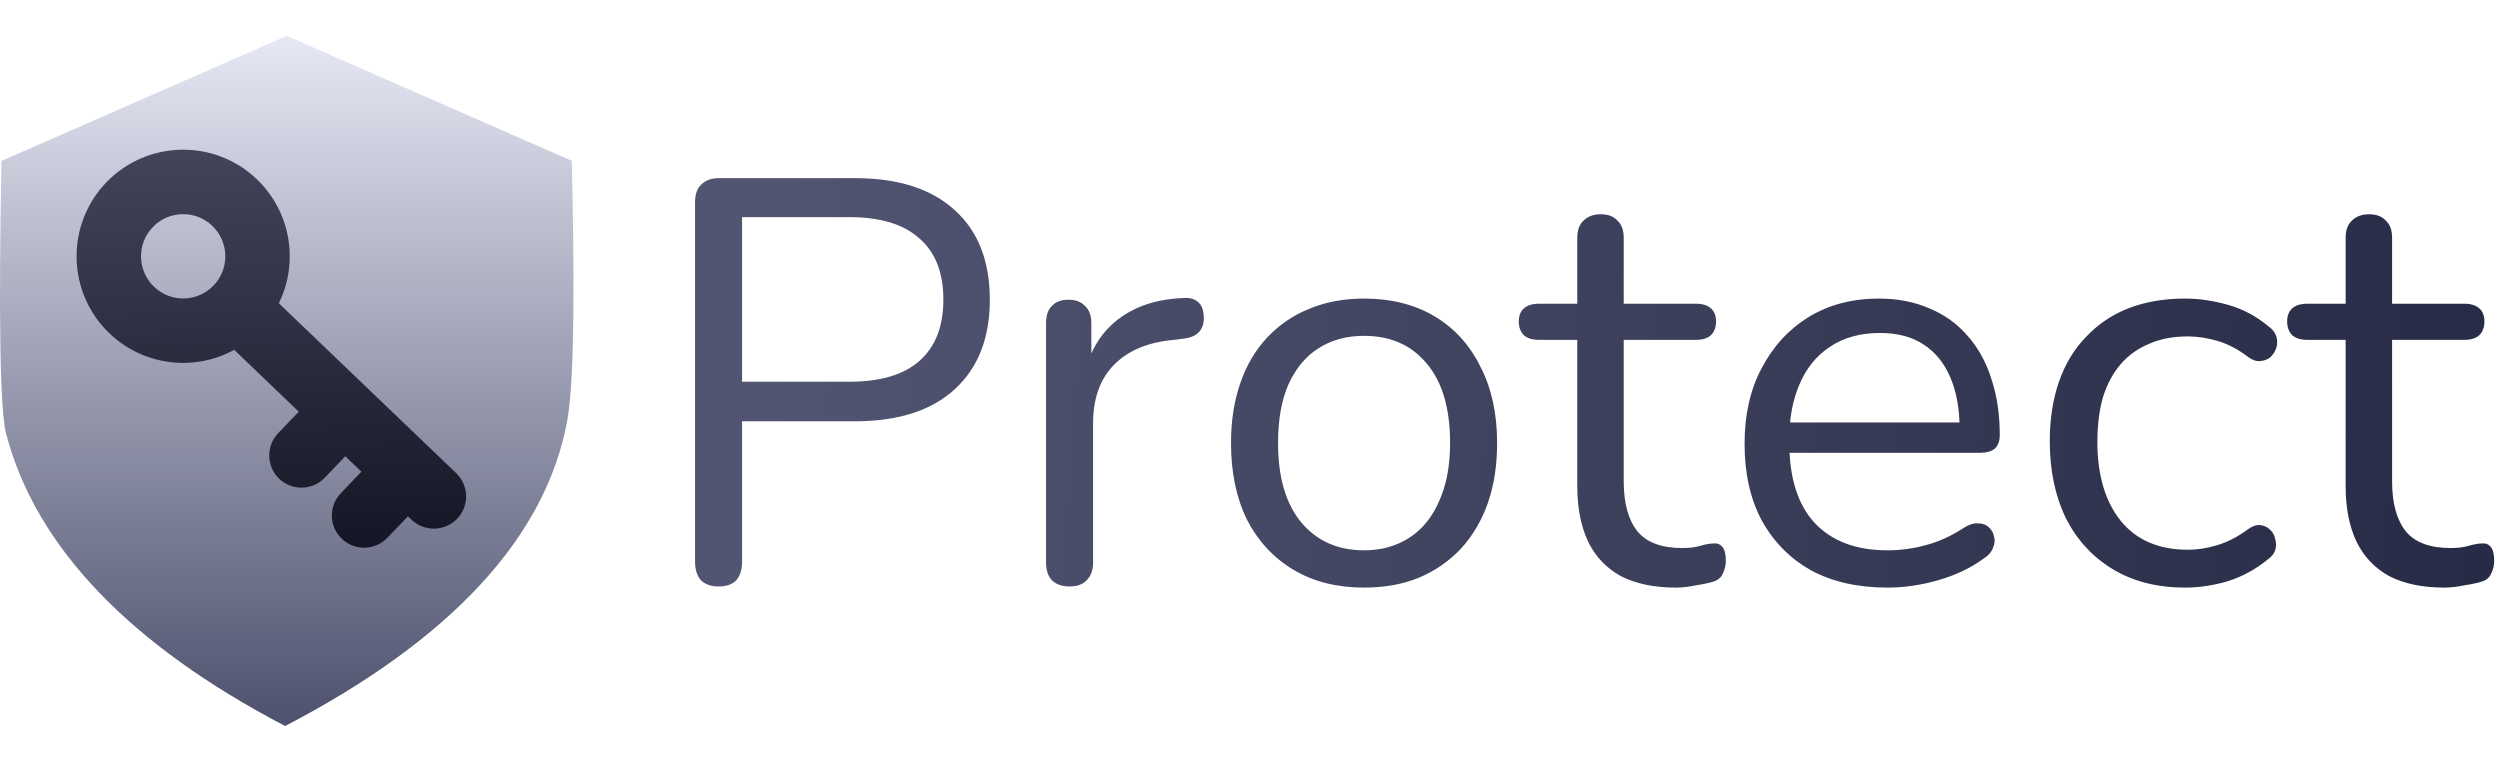
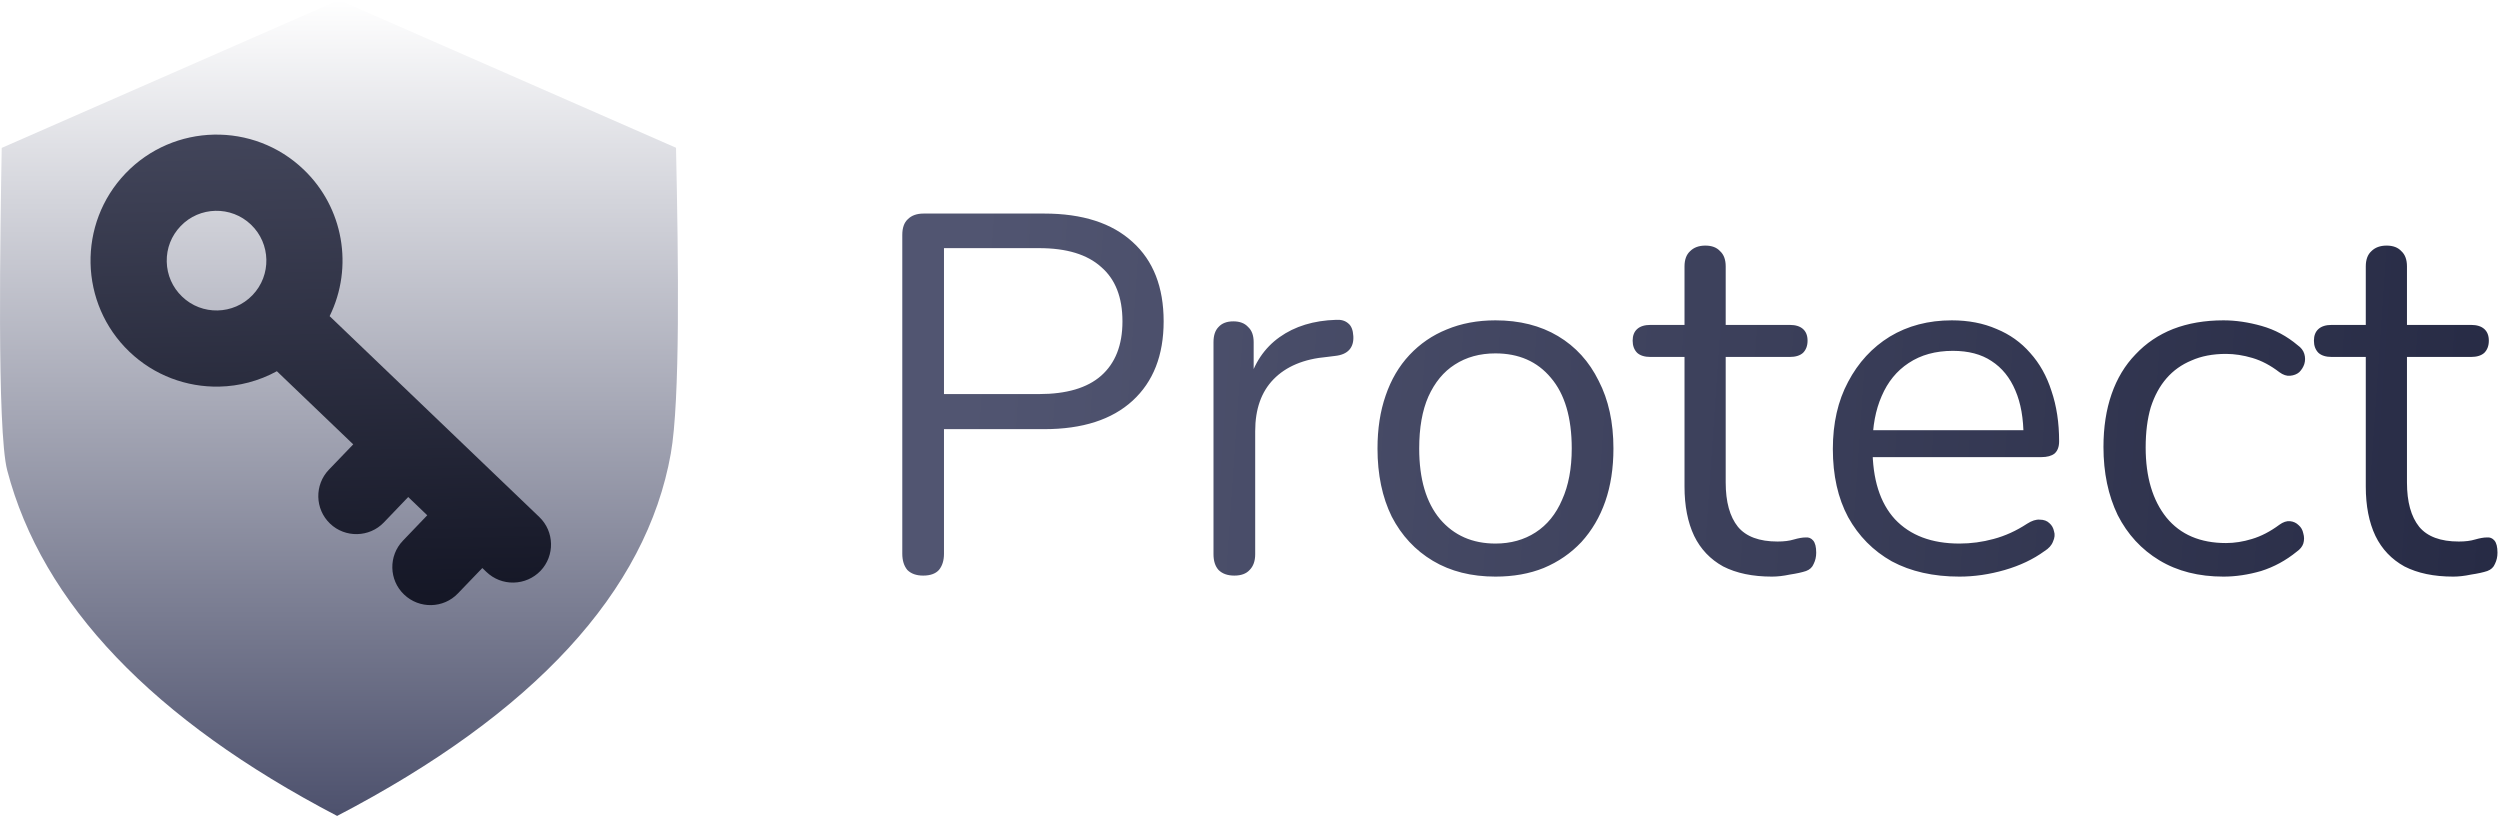
- <svg xmlns="http://www.w3.org/2000/svg" width="279" height="87" viewBox="0 0 279 87" fill="none">
-   <path d="M80.192 65.448C79.339 65.448 78.677 65.213 78.208 64.744C77.781 64.232 77.568 63.549 77.568 62.696V22.568C77.568 21.672 77.803 21.011 78.272 20.584C78.741 20.115 79.403 19.88 80.256 19.88H95.424C100.245 19.88 103.957 21.075 106.56 23.464C109.163 25.811 110.464 29.139 110.464 33.448C110.464 37.715 109.163 41.043 106.56 43.432C103.957 45.821 100.245 47.016 95.424 47.016H82.816V62.696C82.816 63.549 82.603 64.232 82.176 64.744C81.749 65.213 81.088 65.448 80.192 65.448ZM82.816 42.6H94.784C98.24 42.6 100.843 41.832 102.592 40.296C104.384 38.717 105.28 36.435 105.28 33.448C105.28 30.419 104.384 28.136 102.592 26.6C100.843 25.021 98.24 24.232 94.784 24.232H82.816V42.6ZM119.363 65.448C118.51 65.448 117.848 65.213 117.379 64.744C116.952 64.275 116.739 63.613 116.739 62.76V36.072C116.739 35.219 116.952 34.579 117.379 34.152C117.806 33.683 118.424 33.448 119.235 33.448C120.046 33.448 120.664 33.683 121.091 34.152C121.56 34.579 121.795 35.219 121.795 36.072V41.256H121.155C121.838 38.739 123.139 36.797 125.059 35.432C126.979 34.067 129.347 33.341 132.163 33.256C132.803 33.213 133.315 33.363 133.699 33.704C134.083 34.003 134.296 34.536 134.339 35.304C134.382 36.029 134.211 36.605 133.827 37.032C133.443 37.459 132.846 37.715 132.035 37.8L131.011 37.928C128.11 38.184 125.87 39.123 124.291 40.744C122.755 42.323 121.987 44.499 121.987 47.272V62.76C121.987 63.613 121.752 64.275 121.283 64.744C120.856 65.213 120.216 65.448 119.363 65.448ZM152.23 65.576C149.2 65.576 146.576 64.915 144.358 63.592C142.139 62.269 140.411 60.413 139.174 58.024C137.979 55.592 137.382 52.733 137.382 49.448C137.382 46.973 137.723 44.755 138.406 42.792C139.088 40.787 140.091 39.08 141.414 37.672C142.736 36.264 144.294 35.197 146.086 34.472C147.92 33.704 149.968 33.32 152.23 33.32C155.259 33.32 157.883 33.981 160.102 35.304C162.32 36.627 164.027 38.504 165.222 40.936C166.459 43.325 167.078 46.163 167.078 49.448C167.078 51.923 166.736 54.141 166.054 56.104C165.371 58.067 164.368 59.773 163.046 61.224C161.723 62.632 160.144 63.72 158.31 64.488C156.518 65.213 154.491 65.576 152.23 65.576ZM152.23 61.416C154.15 61.416 155.835 60.947 157.286 60.008C158.736 59.069 159.846 57.704 160.614 55.912C161.424 54.12 161.83 51.965 161.83 49.448C161.83 45.565 160.955 42.6 159.206 40.552C157.499 38.504 155.174 37.48 152.23 37.48C150.267 37.48 148.56 37.949 147.11 38.888C145.702 39.784 144.592 41.128 143.782 42.92C143.014 44.669 142.63 46.845 142.63 49.448C142.63 53.288 143.504 56.253 145.254 58.344C147.003 60.392 149.328 61.416 152.23 61.416ZM187.032 65.576C184.6 65.576 182.552 65.149 180.888 64.296C179.266 63.4 178.05 62.12 177.24 60.456C176.429 58.749 176.024 56.68 176.024 54.248V37.928H171.736C171.01 37.928 170.456 37.757 170.072 37.416C169.688 37.032 169.495 36.52 169.495 35.88C169.495 35.24 169.688 34.749 170.072 34.408C170.456 34.067 171.01 33.896 171.736 33.896H176.024V26.536C176.024 25.683 176.258 25.043 176.728 24.616C177.197 24.147 177.837 23.912 178.648 23.912C179.458 23.912 180.077 24.147 180.504 24.616C180.973 25.043 181.208 25.683 181.208 26.536V33.896H189.272C189.997 33.896 190.552 34.067 190.936 34.408C191.32 34.749 191.512 35.24 191.512 35.88C191.512 36.52 191.32 37.032 190.936 37.416C190.552 37.757 189.997 37.928 189.272 37.928H181.208V53.736C181.208 56.168 181.72 58.024 182.744 59.304C183.768 60.541 185.432 61.16 187.736 61.16C188.546 61.16 189.229 61.075 189.784 60.904C190.381 60.733 190.872 60.648 191.256 60.648C191.64 60.605 191.96 60.733 192.216 61.032C192.472 61.331 192.6 61.843 192.6 62.568C192.6 63.08 192.493 63.549 192.28 63.976C192.109 64.403 191.789 64.701 191.32 64.872C190.808 65.043 190.125 65.192 189.272 65.32C188.461 65.491 187.714 65.576 187.032 65.576ZM210.63 65.576C207.345 65.576 204.507 64.936 202.118 63.656C199.771 62.333 197.937 60.477 196.614 58.088C195.334 55.699 194.694 52.84 194.694 49.512C194.694 46.269 195.334 43.453 196.614 41.064C197.894 38.632 199.643 36.733 201.862 35.368C204.123 34.003 206.726 33.32 209.67 33.32C211.761 33.32 213.638 33.683 215.302 34.408C216.966 35.091 218.374 36.093 219.526 37.416C220.721 38.739 221.617 40.339 222.214 42.216C222.854 44.093 223.174 46.205 223.174 48.552C223.174 49.235 222.982 49.747 222.598 50.088C222.214 50.387 221.659 50.536 220.934 50.536H198.662V47.144H219.718L218.694 47.976C218.694 45.672 218.353 43.731 217.67 42.152C216.987 40.531 215.985 39.293 214.662 38.44C213.382 37.587 211.761 37.16 209.798 37.16C207.622 37.16 205.766 37.672 204.23 38.696C202.737 39.677 201.606 41.064 200.838 42.856C200.07 44.605 199.686 46.653 199.686 49V49.384C199.686 53.309 200.625 56.296 202.502 58.344C204.422 60.392 207.131 61.416 210.63 61.416C212.081 61.416 213.51 61.224 214.918 60.84C216.369 60.456 217.777 59.816 219.142 58.92C219.739 58.536 220.273 58.365 220.742 58.408C221.254 58.408 221.659 58.557 221.958 58.856C222.257 59.112 222.449 59.453 222.534 59.88C222.662 60.264 222.619 60.691 222.406 61.16C222.235 61.629 221.873 62.035 221.318 62.376C219.91 63.4 218.246 64.189 216.326 64.744C214.406 65.299 212.507 65.576 210.63 65.576ZM243.861 65.576C240.746 65.576 238.058 64.893 235.797 63.528C233.535 62.163 231.786 60.264 230.549 57.832C229.354 55.357 228.757 52.499 228.757 49.256C228.757 46.781 229.098 44.563 229.781 42.6C230.463 40.637 231.466 38.973 232.789 37.608C234.111 36.2 235.69 35.133 237.525 34.408C239.402 33.683 241.514 33.32 243.861 33.32C245.397 33.32 246.997 33.555 248.661 34.024C250.325 34.493 251.839 35.304 253.205 36.456C253.631 36.755 253.909 37.117 254.037 37.544C254.165 37.971 254.165 38.397 254.037 38.824C253.909 39.208 253.695 39.549 253.397 39.848C253.098 40.104 252.714 40.253 252.245 40.296C251.818 40.339 251.37 40.189 250.901 39.848C249.791 38.995 248.661 38.397 247.509 38.056C246.357 37.715 245.247 37.544 244.181 37.544C242.517 37.544 241.066 37.821 239.829 38.376C238.591 38.888 237.546 39.635 236.693 40.616C235.839 41.597 235.178 42.813 234.709 44.264C234.282 45.715 234.069 47.4 234.069 49.32C234.069 53.032 234.943 55.976 236.693 58.152C238.442 60.285 240.938 61.352 244.181 61.352C245.247 61.352 246.335 61.181 247.445 60.84C248.597 60.499 249.749 59.901 250.901 59.048C251.37 58.707 251.818 58.557 252.245 58.6C252.671 58.643 253.034 58.813 253.333 59.112C253.631 59.368 253.823 59.709 253.909 60.136C254.037 60.563 254.037 60.989 253.909 61.416C253.781 61.8 253.503 62.141 253.077 62.44C251.711 63.549 250.218 64.36 248.597 64.872C246.975 65.341 245.397 65.576 243.861 65.576ZM272.782 65.576C270.35 65.576 268.302 65.149 266.638 64.296C265.016 63.4 263.8 62.12 262.99 60.456C262.179 58.749 261.774 56.68 261.774 54.248V37.928H257.486C256.76 37.928 256.206 37.757 255.822 37.416C255.438 37.032 255.245 36.52 255.245 35.88C255.245 35.24 255.438 34.749 255.822 34.408C256.206 34.067 256.76 33.896 257.486 33.896H261.774V26.536C261.774 25.683 262.008 25.043 262.478 24.616C262.947 24.147 263.587 23.912 264.398 23.912C265.208 23.912 265.827 24.147 266.254 24.616C266.723 25.043 266.958 25.683 266.958 26.536V33.896H275.022C275.747 33.896 276.302 34.067 276.686 34.408C277.07 34.749 277.262 35.24 277.262 35.88C277.262 36.52 277.07 37.032 276.686 37.416C276.302 37.757 275.747 37.928 275.022 37.928H266.958V53.736C266.958 56.168 267.47 58.024 268.494 59.304C269.518 60.541 271.182 61.16 273.486 61.16C274.296 61.16 274.979 61.075 275.534 60.904C276.131 60.733 276.622 60.648 277.006 60.648C277.39 60.605 277.71 60.733 277.966 61.032C278.222 61.331 278.35 61.843 278.35 62.568C278.35 63.08 278.243 63.549 278.03 63.976C277.859 64.403 277.539 64.701 277.07 64.872C276.558 65.043 275.875 65.192 275.022 65.32C274.211 65.491 273.464 65.576 272.782 65.576Z" fill="url(#paint0_linear_144_20)" />
-   <path fill-rule="evenodd" clip-rule="evenodd" d="M63.328 46.799C61.018 59.827 50.418 71.342 31.824 81.023C14.45 71.954 3.972 60.978 0.681 48.397C-0.306 44.631 0.032 25.338 0.163 17.961L32 4L63.816 17.948C64.051 28.777 64.209 41.815 63.327 46.798L63.328 46.799Z" fill="url(#paint1_linear_144_20)" />
-   <path d="M50.91 52.805L31.117 33.844C33.393 29.21 32.425 23.6 28.669 20.009C23.936 15.468 16.39 15.63 11.849 20.37C7.308 25.111 7.47 32.658 12.21 37.199C14.551 39.441 17.623 40.563 20.703 40.496C22.563 40.456 24.43 39.976 26.137 39.043L33.345 45.948L31.046 48.339C29.673 49.772 29.722 52.056 31.155 53.428C31.867 54.111 32.796 54.44 33.718 54.42C34.639 54.4 35.553 54.032 36.236 53.319L38.535 50.919L40.333 52.642L38.034 55.042C36.661 56.475 36.71 58.758 38.143 60.122C38.864 60.813 39.793 61.142 40.714 61.122C41.636 61.102 42.55 60.734 43.232 60.013L45.531 57.622L45.93 58.003C46.625 58.661 47.529 59.016 48.492 58.995C49.456 58.974 50.352 58.581 51.019 57.894C52.392 56.461 52.343 54.178 50.91 52.805ZM17.19 32C16.282 31.131 15.767 29.963 15.74 28.701C15.713 27.439 16.178 26.258 17.047 25.35C17.941 24.409 19.134 23.927 20.338 23.901C21.542 23.875 22.756 24.306 23.697 25.208C25.571 27.003 25.635 29.983 23.84 31.858C22.938 32.799 21.744 33.282 20.54 33.307C19.336 33.333 18.123 32.902 17.19 32Z" fill="url(#paint2_linear_144_20)" />
+ <svg xmlns="http://www.w3.org/2000/svg" width="236" height="78" viewBox="0 0 236 78" fill="none">
+   <path d="M87.144 54.336C86.504 54.336 86.008 54.16 85.656 53.808C85.336 53.424 85.176 52.912 85.176 52.272V22.176C85.176 21.504 85.352 21.008 85.704 20.688C86.056 20.336 86.552 20.16 87.192 20.16H98.568C102.184 20.16 104.968 21.056 106.92 22.848C108.872 24.608 109.848 27.104 109.848 30.336C109.848 33.536 108.872 36.032 106.92 37.824C104.968 39.616 102.184 40.512 98.568 40.512H89.112V52.272C89.112 52.912 88.952 53.424 88.632 53.808C88.312 54.16 87.816 54.336 87.144 54.336ZM89.112 37.2H98.088C100.68 37.2 102.632 36.624 103.944 35.472C105.288 34.288 105.96 32.576 105.96 30.336C105.96 28.064 105.288 26.352 103.944 25.2C102.632 24.016 100.68 23.424 98.088 23.424H89.112V37.2ZM116.522 54.336C115.882 54.336 115.386 54.16 115.034 53.808C114.714 53.456 114.554 52.96 114.554 52.32V32.304C114.554 31.664 114.714 31.184 115.034 30.864C115.354 30.512 115.818 30.336 116.426 30.336C117.034 30.336 117.498 30.512 117.818 30.864C118.17 31.184 118.346 31.664 118.346 32.304V36.192H117.866C118.378 34.304 119.354 32.848 120.794 31.824C122.234 30.8 124.01 30.256 126.122 30.192C126.602 30.16 126.986 30.272 127.274 30.528C127.562 30.752 127.722 31.152 127.754 31.728C127.786 32.272 127.658 32.704 127.37 33.024C127.082 33.344 126.634 33.536 126.026 33.6L125.258 33.696C123.082 33.888 121.402 34.592 120.218 35.808C119.066 36.992 118.49 38.624 118.49 40.704V52.32C118.49 52.96 118.314 53.456 117.962 53.808C117.642 54.16 117.162 54.336 116.522 54.336ZM141.172 54.432C138.9 54.432 136.932 53.936 135.268 52.944C133.604 51.952 132.308 50.56 131.38 48.768C130.484 46.944 130.036 44.8 130.036 42.336C130.036 40.48 130.292 38.816 130.804 37.344C131.316 35.84 132.068 34.56 133.06 33.504C134.052 32.448 135.22 31.648 136.564 31.104C137.94 30.528 139.476 30.24 141.172 30.24C143.444 30.24 145.412 30.736 147.076 31.728C148.74 32.72 150.02 34.128 150.916 35.952C151.844 37.744 152.308 39.872 152.308 42.336C152.308 44.192 152.052 45.856 151.54 47.328C151.028 48.8 150.276 50.08 149.284 51.168C148.292 52.224 147.108 53.04 145.732 53.616C144.388 54.16 142.868 54.432 141.172 54.432ZM141.172 51.312C142.612 51.312 143.876 50.96 144.964 50.256C146.052 49.552 146.884 48.528 147.46 47.184C148.068 45.84 148.372 44.224 148.372 42.336C148.372 39.424 147.716 37.2 146.404 35.664C145.124 34.128 143.38 33.36 141.172 33.36C139.7 33.36 138.42 33.712 137.332 34.416C136.276 35.088 135.444 36.096 134.836 37.44C134.26 38.752 133.972 40.384 133.972 42.336C133.972 45.216 134.628 47.44 135.94 49.008C137.252 50.544 138.996 51.312 141.172 51.312ZM167.274 54.432C165.45 54.432 163.914 54.112 162.666 53.472C161.45 52.8 160.538 51.84 159.93 50.592C159.322 49.312 159.018 47.76 159.018 45.936V33.696H155.802C155.258 33.696 154.842 33.568 154.554 33.312C154.266 33.024 154.122 32.64 154.122 32.16C154.122 31.68 154.266 31.312 154.554 31.056C154.842 30.8 155.258 30.672 155.802 30.672H159.018V25.152C159.018 24.512 159.194 24.032 159.546 23.712C159.898 23.36 160.378 23.184 160.986 23.184C161.594 23.184 162.058 23.36 162.378 23.712C162.73 24.032 162.906 24.512 162.906 25.152V30.672H168.954C169.498 30.672 169.914 30.8 170.202 31.056C170.49 31.312 170.634 31.68 170.634 32.16C170.634 32.64 170.49 33.024 170.202 33.312C169.914 33.568 169.498 33.696 168.954 33.696H162.906V45.552C162.906 47.376 163.29 48.768 164.058 49.728C164.826 50.656 166.074 51.12 167.802 51.12C168.41 51.12 168.922 51.056 169.338 50.928C169.786 50.8 170.154 50.736 170.442 50.736C170.73 50.704 170.97 50.8 171.162 51.024C171.354 51.248 171.45 51.632 171.45 52.176C171.45 52.56 171.37 52.912 171.21 53.232C171.082 53.552 170.842 53.776 170.49 53.904C170.106 54.032 169.594 54.144 168.954 54.24C168.346 54.368 167.786 54.432 167.274 54.432ZM184.973 54.432C182.509 54.432 180.381 53.952 178.589 52.992C176.829 52 175.453 50.608 174.461 48.816C173.501 47.024 173.021 44.88 173.021 42.384C173.021 39.952 173.501 37.84 174.461 36.048C175.421 34.224 176.733 32.8 178.397 31.776C180.093 30.752 182.045 30.24 184.253 30.24C185.821 30.24 187.229 30.512 188.477 31.056C189.725 31.568 190.781 32.32 191.645 33.312C192.541 34.304 193.213 35.504 193.661 36.912C194.141 38.32 194.381 39.904 194.381 41.664C194.381 42.176 194.237 42.56 193.949 42.816C193.661 43.04 193.245 43.152 192.701 43.152H175.997V40.608H191.789L191.021 41.232C191.021 39.504 190.765 38.048 190.253 36.864C189.741 35.648 188.989 34.72 187.997 34.08C187.037 33.44 185.821 33.12 184.349 33.12C182.717 33.12 181.325 33.504 180.173 34.272C179.053 35.008 178.205 36.048 177.629 37.392C177.053 38.704 176.765 40.24 176.765 42V42.288C176.765 45.232 177.469 47.472 178.877 49.008C180.317 50.544 182.349 51.312 184.973 51.312C186.061 51.312 187.133 51.168 188.189 50.88C189.277 50.592 190.333 50.112 191.357 49.44C191.805 49.152 192.205 49.024 192.557 49.056C192.941 49.056 193.245 49.168 193.469 49.392C193.693 49.584 193.837 49.84 193.901 50.16C193.997 50.448 193.965 50.768 193.805 51.12C193.677 51.472 193.405 51.776 192.989 52.032C191.933 52.8 190.685 53.392 189.245 53.808C187.805 54.224 186.381 54.432 184.973 54.432ZM209.895 54.432C207.559 54.432 205.543 53.92 203.847 52.896C202.151 51.872 200.839 50.448 199.911 48.624C199.015 46.768 198.567 44.624 198.567 42.192C198.567 40.336 198.823 38.672 199.335 37.2C199.847 35.728 200.599 34.48 201.591 33.456C202.583 32.4 203.767 31.6 205.143 31.056C206.551 30.512 208.135 30.24 209.895 30.24C211.047 30.24 212.247 30.416 213.495 30.768C214.743 31.12 215.879 31.728 216.903 32.592C217.223 32.816 217.431 33.088 217.527 33.408C217.623 33.728 217.623 34.048 217.527 34.368C217.431 34.656 217.271 34.912 217.047 35.136C216.823 35.328 216.535 35.44 216.183 35.472C215.863 35.504 215.527 35.392 215.175 35.136C214.343 34.496 213.495 34.048 212.631 33.792C211.767 33.536 210.935 33.408 210.135 33.408C208.887 33.408 207.799 33.616 206.871 34.032C205.943 34.416 205.159 34.976 204.519 35.712C203.879 36.448 203.383 37.36 203.031 38.448C202.711 39.536 202.551 40.8 202.551 42.24C202.551 45.024 203.207 47.232 204.519 48.864C205.831 50.464 207.703 51.264 210.135 51.264C210.935 51.264 211.751 51.136 212.583 50.88C213.447 50.624 214.311 50.176 215.175 49.536C215.527 49.28 215.863 49.168 216.183 49.2C216.503 49.232 216.775 49.36 216.999 49.584C217.223 49.776 217.367 50.032 217.431 50.352C217.527 50.672 217.527 50.992 217.431 51.312C217.335 51.6 217.127 51.856 216.807 52.08C215.783 52.912 214.663 53.52 213.447 53.904C212.231 54.256 211.047 54.432 209.895 54.432ZM231.586 54.432C229.762 54.432 228.226 54.112 226.978 53.472C225.762 52.8 224.85 51.84 224.242 50.592C223.634 49.312 223.33 47.76 223.33 45.936V33.696H220.114C219.57 33.696 219.154 33.568 218.866 33.312C218.578 33.024 218.434 32.64 218.434 32.16C218.434 31.68 218.578 31.312 218.866 31.056C219.154 30.8 219.57 30.672 220.114 30.672H223.33V25.152C223.33 24.512 223.506 24.032 223.858 23.712C224.21 23.36 224.69 23.184 225.298 23.184C225.906 23.184 226.37 23.36 226.69 23.712C227.042 24.032 227.218 24.512 227.218 25.152V30.672H233.266C233.81 30.672 234.226 30.8 234.514 31.056C234.802 31.312 234.946 31.68 234.946 32.16C234.946 32.64 234.802 33.024 234.514 33.312C234.226 33.568 233.81 33.696 233.266 33.696H227.218V45.552C227.218 47.376 227.602 48.768 228.37 49.728C229.138 50.656 230.386 51.12 232.114 51.12C232.722 51.12 233.234 51.056 233.65 50.928C234.098 50.8 234.466 50.736 234.754 50.736C235.042 50.704 235.282 50.8 235.474 51.024C235.666 51.248 235.762 51.632 235.762 52.176C235.762 52.56 235.682 52.912 235.522 53.232C235.394 53.552 235.154 53.776 234.802 53.904C234.418 54.032 233.906 54.144 233.266 54.24C232.658 54.368 232.098 54.432 231.586 54.432Z" fill="url(#paint0_linear_133_7)" />
+   <path fill-rule="evenodd" clip-rule="evenodd" d="M63.328 42.799C61.018 55.827 50.418 67.342 31.824 77.023C14.45 67.954 3.972 56.978 0.681 44.397C-0.306 40.631 0.032 21.338 0.163 13.961L32 0L63.816 13.948C64.051 24.777 64.209 37.815 63.327 42.798L63.328 42.799Z" fill="url(#paint1_linear_133_7)" />
+   <path d="M50.91 48.805L31.117 29.844C33.393 25.21 32.425 19.6 28.669 16.009C23.936 11.468 16.39 11.63 11.849 16.37C7.308 21.111 7.47 28.658 12.21 33.199C14.551 35.441 17.623 36.563 20.703 36.496C22.563 36.456 24.43 35.976 26.137 35.043L33.345 41.948L31.046 44.339C29.673 45.772 29.722 48.056 31.155 49.428C31.867 50.111 32.797 50.44 33.718 50.42C34.639 50.4 35.553 50.032 36.236 49.319L38.535 46.919L40.333 48.642L38.034 51.042C36.661 52.475 36.71 54.758 38.143 56.122C38.864 56.813 39.793 57.142 40.714 57.122C41.636 57.102 42.55 56.734 43.232 56.013L45.531 53.622L45.93 54.003C46.625 54.661 47.529 55.016 48.492 54.995C49.456 54.974 50.352 54.581 51.019 53.894C52.392 52.461 52.343 50.178 50.91 48.805ZM17.19 28C16.282 27.131 15.767 25.963 15.74 24.701C15.713 23.439 16.178 22.258 17.047 21.35C17.941 20.409 19.134 19.927 20.338 19.901C21.542 19.875 22.756 20.306 23.697 21.208C25.571 23.003 25.635 25.983 23.84 27.858C22.938 28.799 21.744 29.282 20.54 29.307C19.337 29.333 18.123 28.902 17.19 28Z" fill="url(#paint2_linear_133_7)" />
  <defs>
-     <linearGradient id="paint0_linear_144_20" x1="85.5" y1="37.5" x2="278" y2="50.708" gradientUnits="userSpaceOnUse">
+     <linearGradient id="paint0_linear_133_7" x1="91.158" y1="34.017" x2="235.99" y2="44.025" gradientUnits="userSpaceOnUse">
      <stop stop-color="#515571" />
      <stop offset="1" stop-color="#272B45" />
    </linearGradient>
-     <linearGradient id="paint1_linear_144_20" x1="32" y1="4" x2="32" y2="81.023" gradientUnits="userSpaceOnUse">
-       <stop stop-color="#E6E8F4" />
+     <linearGradient id="paint1_linear_133_7" x1="32" y1="0" x2="32" y2="77.023" gradientUnits="userSpaceOnUse">
+       <stop stop-color="white" />
      <stop offset="1" stop-color="#4D516D" />
    </linearGradient>
-     <linearGradient id="paint2_linear_144_20" x1="29.733" y1="16.504" x2="30.696" y2="61.337" gradientUnits="userSpaceOnUse">
+     <linearGradient id="paint2_linear_133_7" x1="29.733" y1="12.504" x2="30.696" y2="57.337" gradientUnits="userSpaceOnUse">
      <stop stop-color="#42455A" />
      <stop offset="1" stop-color="#141625" />
    </linearGradient>
  </defs>
</svg>
